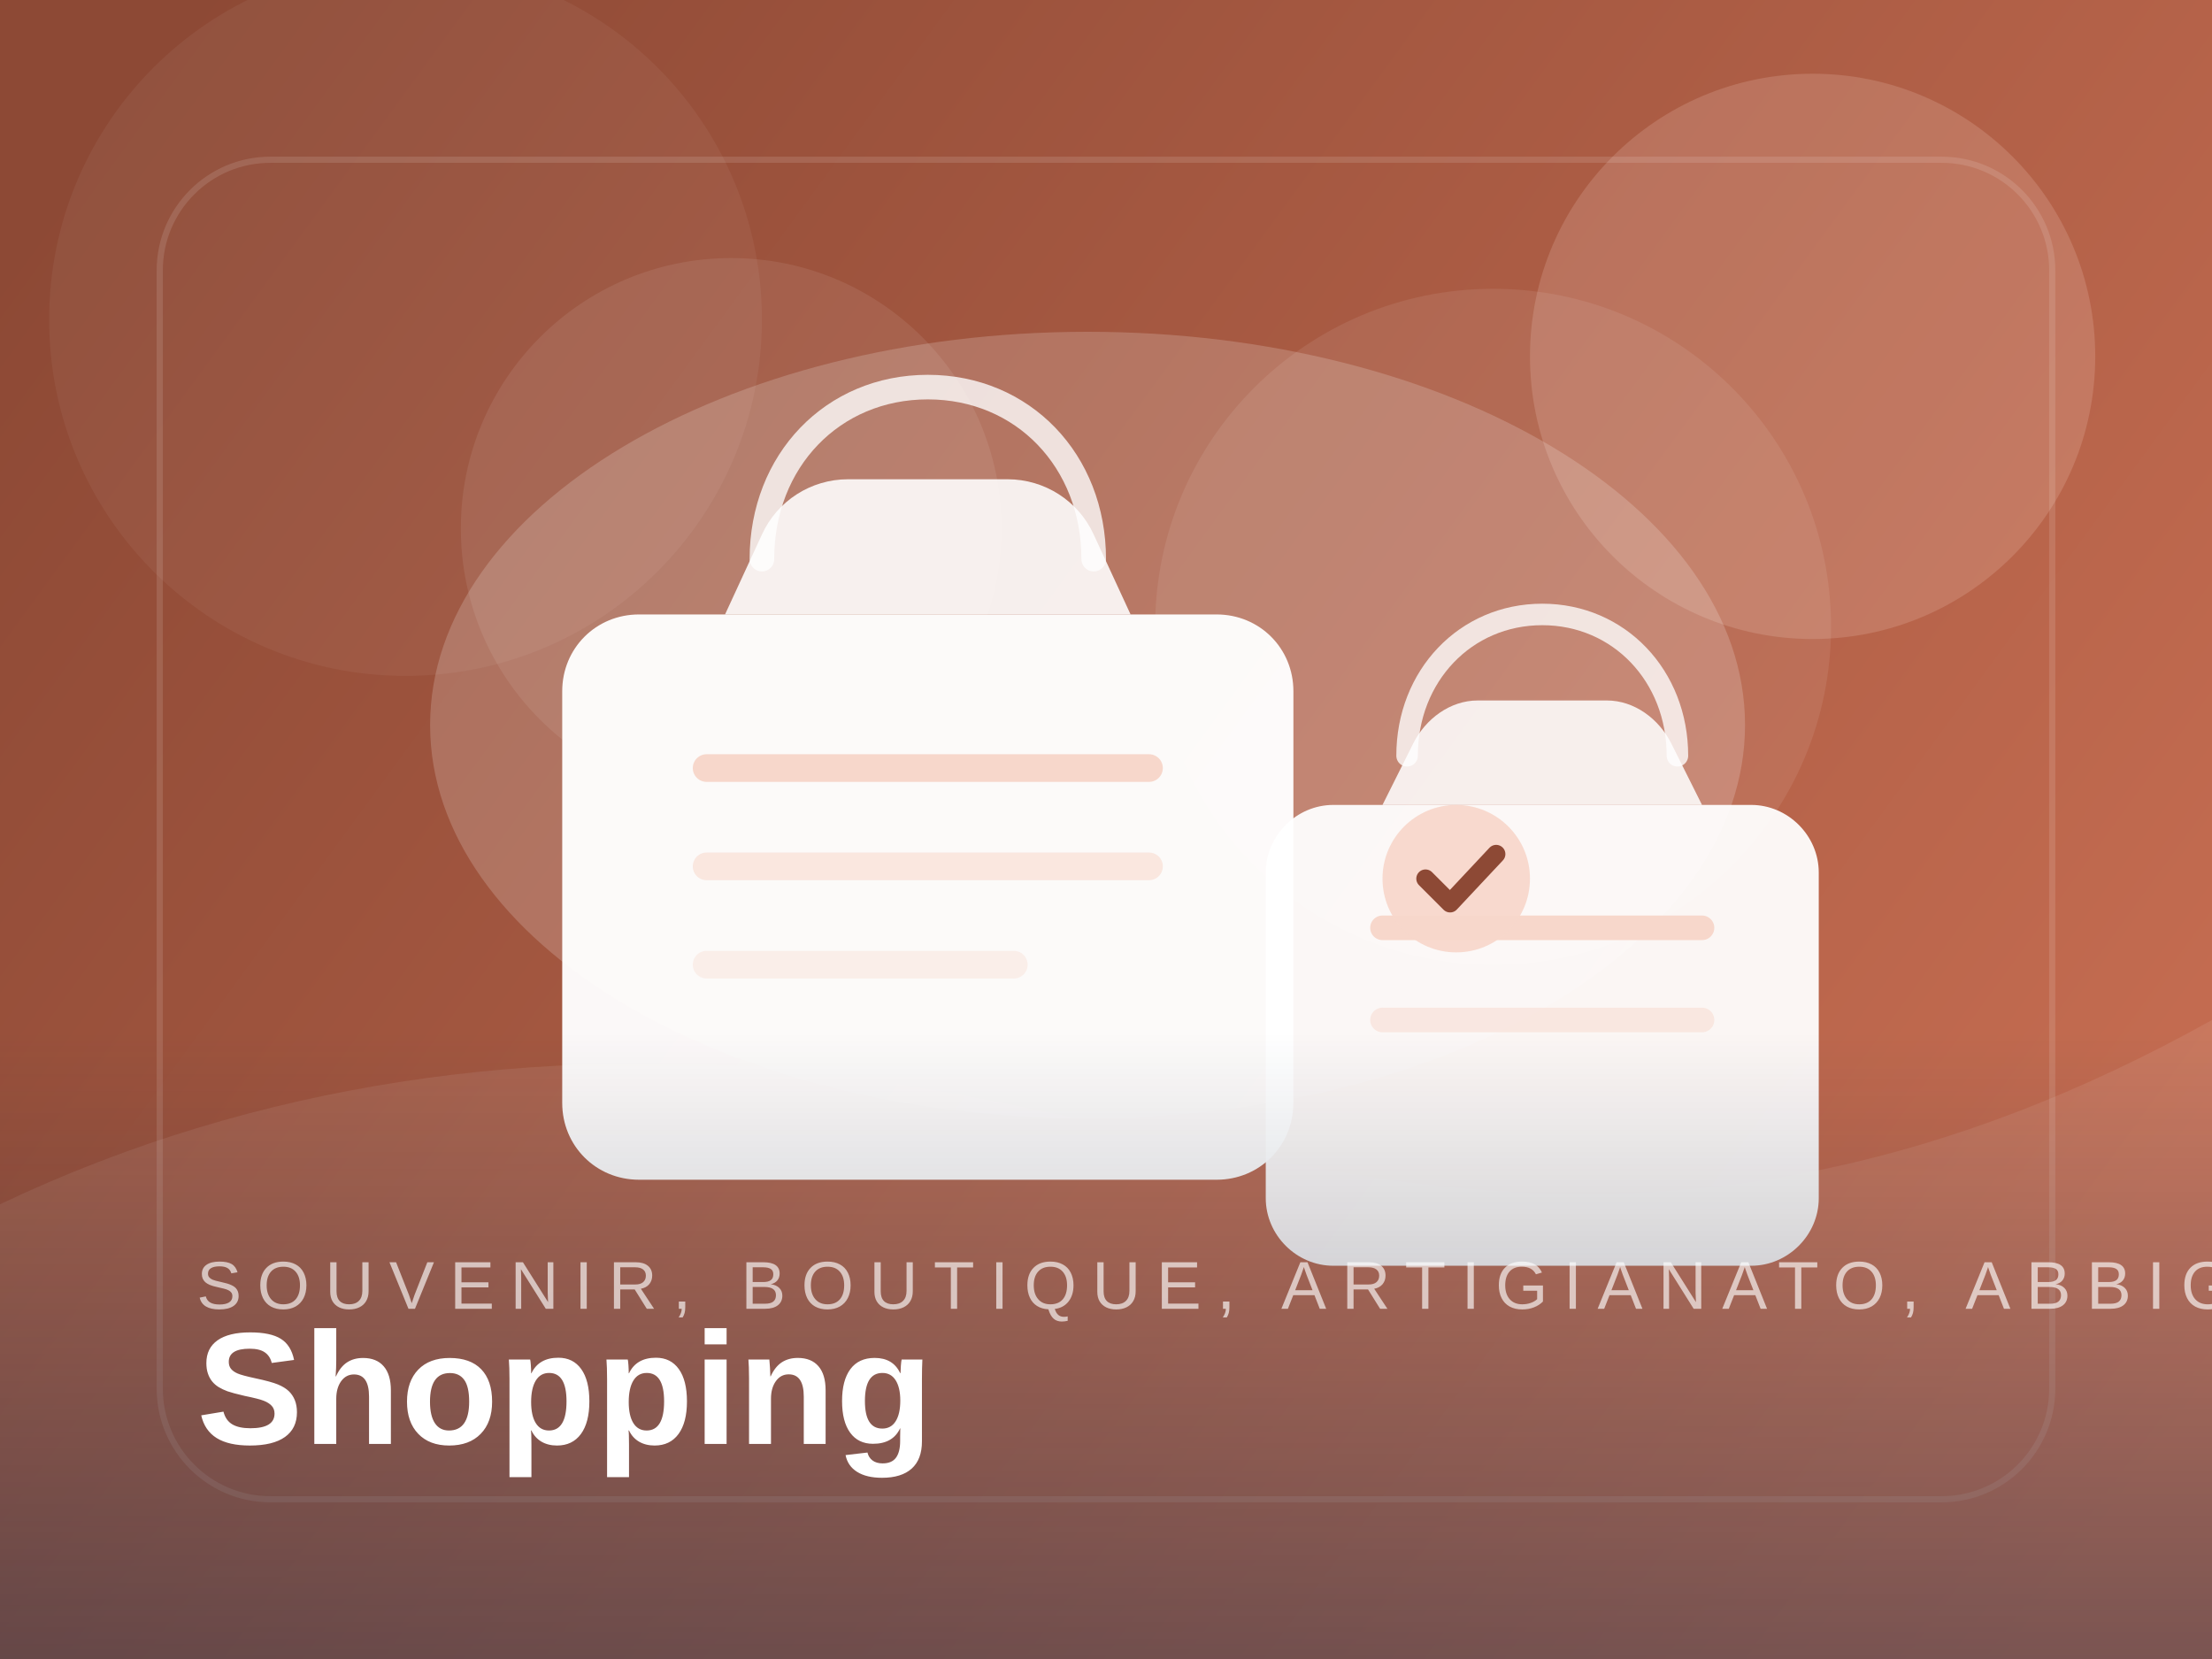
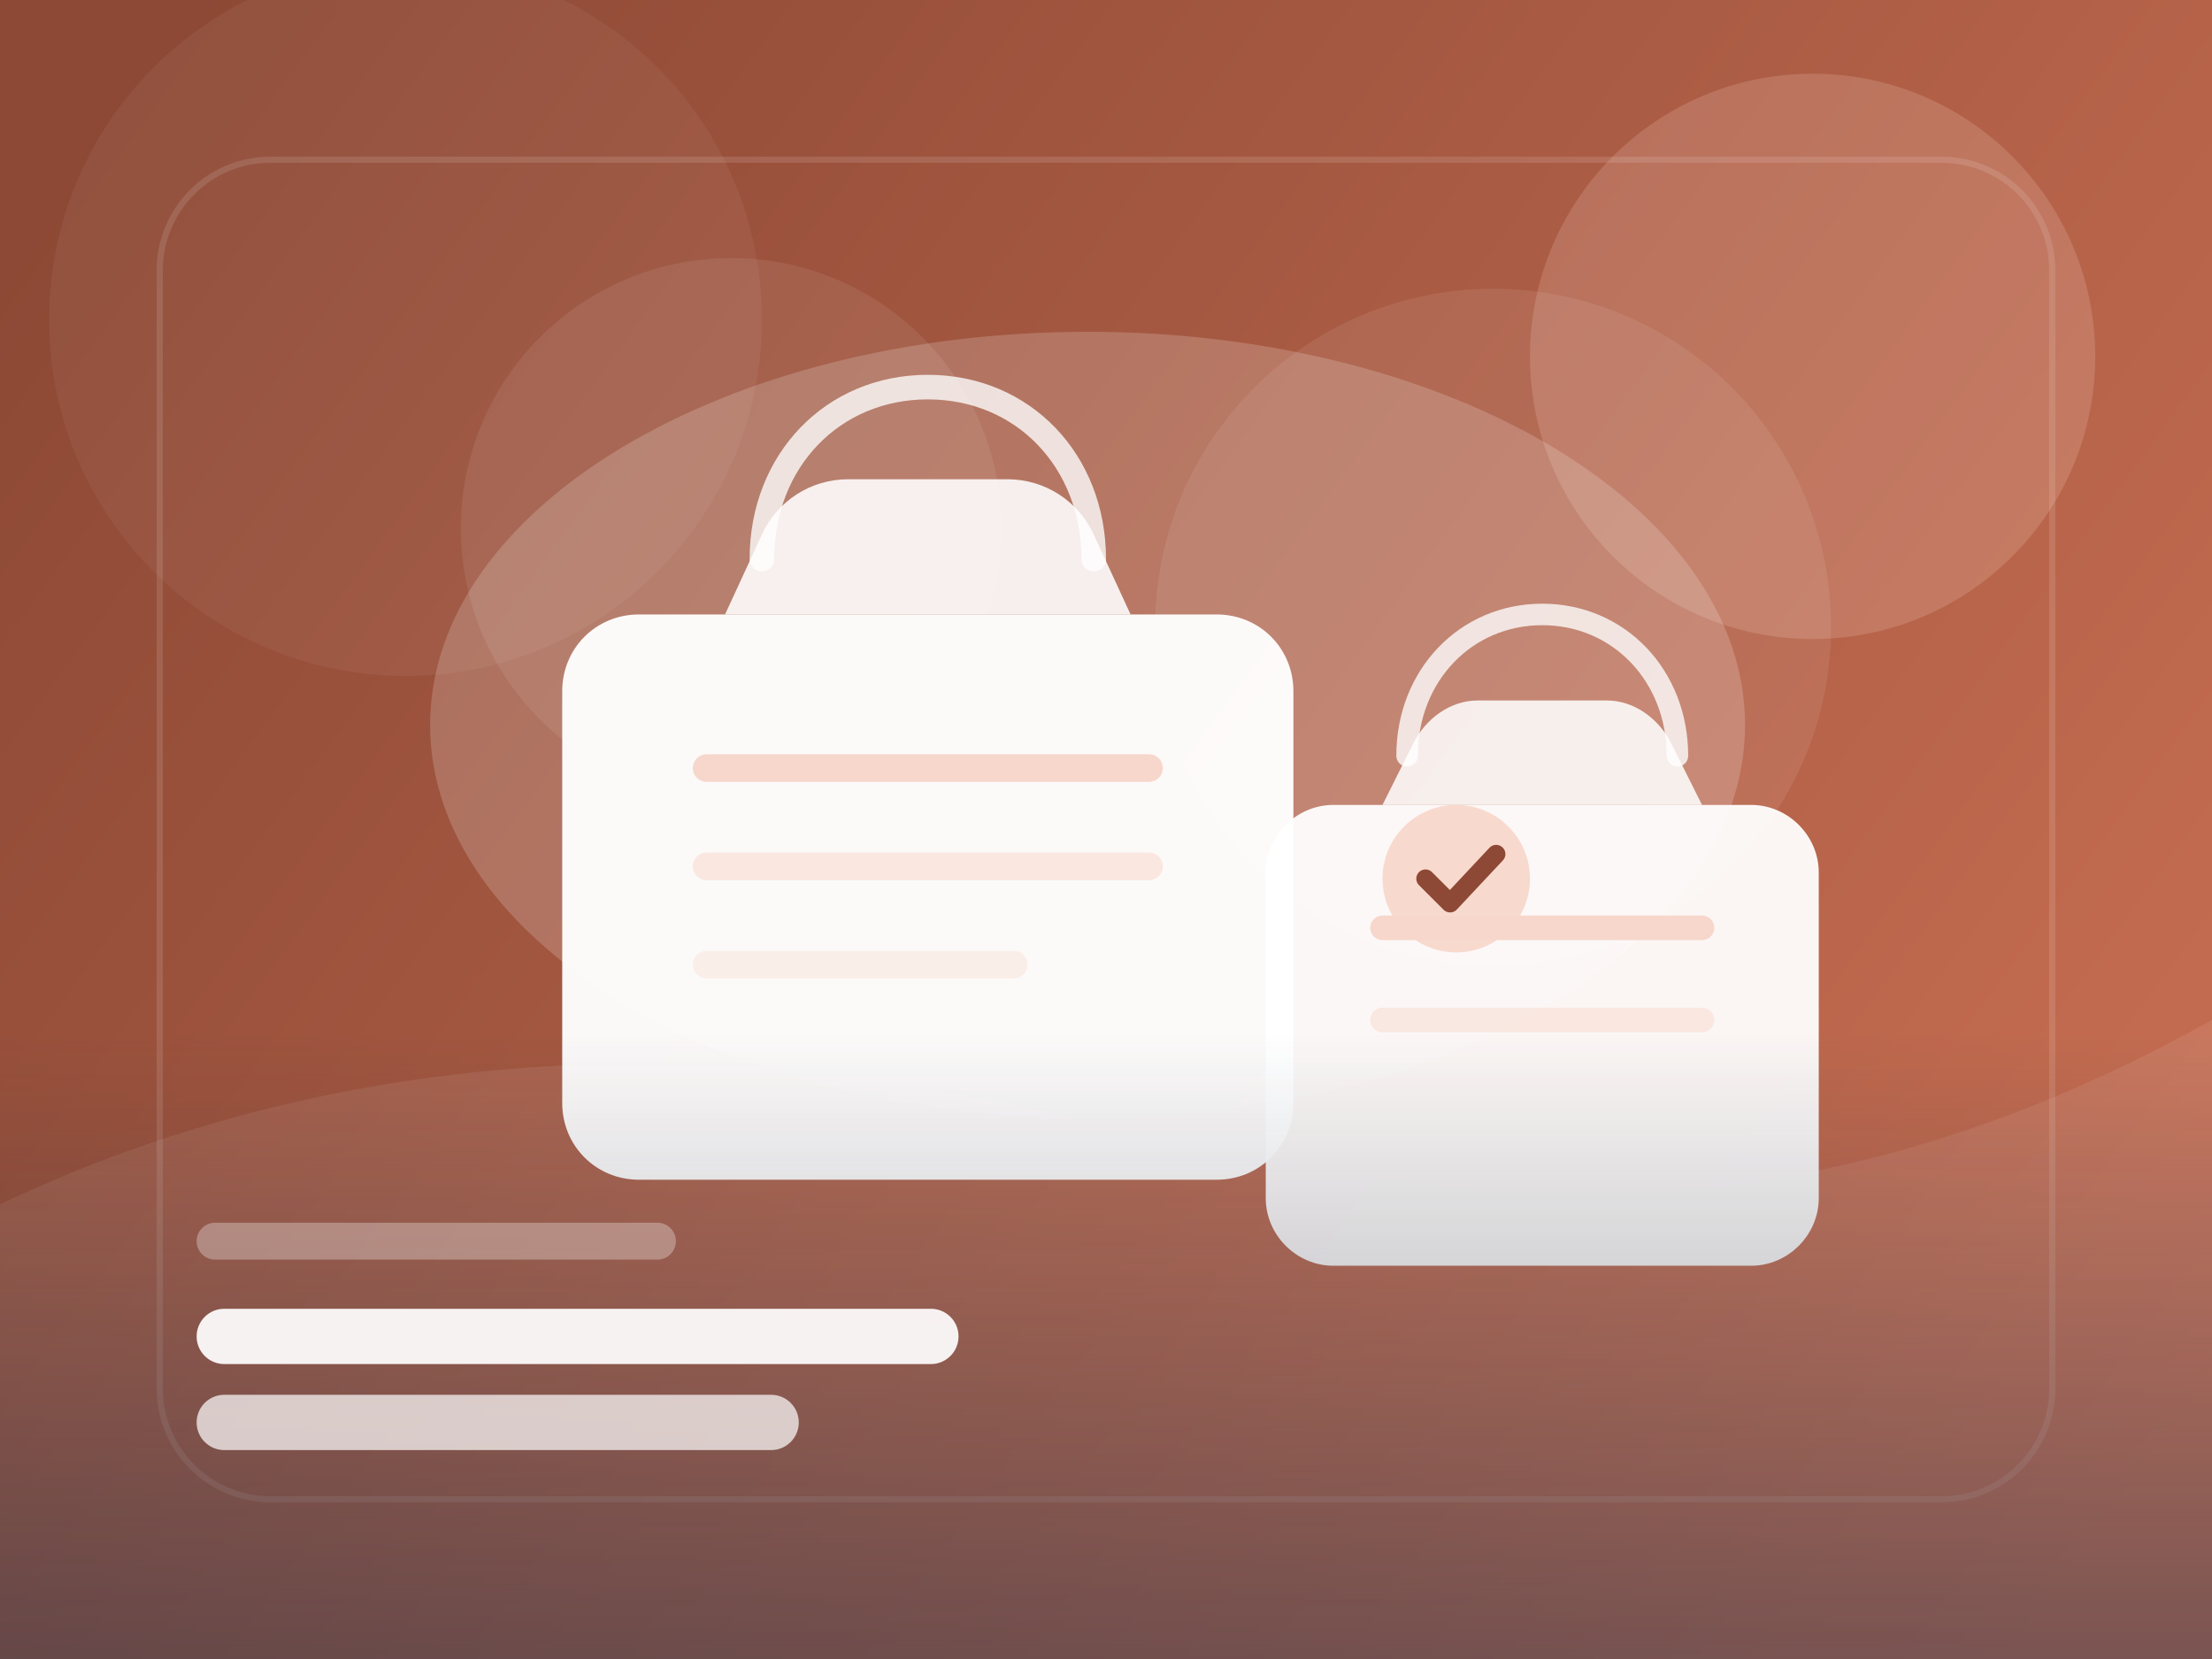
<svg xmlns="http://www.w3.org/2000/svg" viewBox="0 0 720 540" fill="none">
  <rect width="720" height="540" fill="url(#bg)" />
  <circle cx="590" cy="116" r="92" fill="#F7D7CB" opacity="0.18" />
  <circle cx="132" cy="104" r="116" fill="#FFFFFF" opacity="0.05" />
  <path d="M0 392C84 352 176 340 264 349C339 357 406 381 479 387C555 394 634 380 720 332V540H0V392Z" fill="rgba(255,255,255,0.08)" />
  <ellipse cx="354" cy="236" rx="214" ry="128" fill="rgba(255,255,255,0.18)" />
  <circle cx="238" cy="172" r="88" fill="rgba(255,255,255,0.08)" />
  <circle cx="486" cy="204" r="110" fill="rgba(255,255,255,0.08)" />
  <g transform="translate(170 108)">
    <path d="M78 74C78 42 101 18 132 18C163 18 186 42 186 74" stroke="rgba(255,255,255,0.78)" stroke-width="8" stroke-linecap="round" />
    <path d="M38 92H226C240 92 251 103 251 117V251C251 265 240 276 226 276H38C24 276 13 265 13 251V117C13 103 24 92 38 92Z" fill="rgba(255,255,255,0.96)" />
    <path d="M66 92H198L186 66C181 55 170 48 158 48H106C94 48 83 55 78 66L66 92Z" fill="rgba(255,255,255,0.88)" />
    <path d="M60 142H204" stroke="#F7D7CB" stroke-width="9" stroke-linecap="round" />
    <path d="M60 174H204" stroke="#F7D7CB" stroke-width="9" stroke-linecap="round" opacity="0.56" />
    <path d="M60 206H160" stroke="#F7D7CB" stroke-width="9" stroke-linecap="round" opacity="0.34" />
  </g>
  <g transform="translate(416 186)">
    <path d="M42 60C42 34 61 14 86 14C111 14 130 34 130 60" stroke="rgba(255,255,255,0.78)" stroke-width="7" stroke-linecap="round" />
    <path d="M18 76H154C166 76 176 86 176 98V204C176 216 166 226 154 226H18C6 226 -4 216 -4 204V98C-4 86 6 76 18 76Z" fill="rgba(255,255,255,0.94)" />
    <path d="M34 76H138L128 56C124 48 116 42 107 42H65C56 42 48 48 44 56L34 76Z" fill="rgba(255,255,255,0.86)" />
    <path d="M34 116H138" stroke="#F7D7CB" stroke-width="8" stroke-linecap="round" />
    <path d="M34 146H138" stroke="#F7D7CB" stroke-width="8" stroke-linecap="round" opacity="0.5" />
  </g>
  <circle cx="474" cy="286" r="24" fill="#F7D7CB" opacity="0.92" />
  <path d="M464 286L472 294L487 278" stroke="#8D4935" stroke-width="6" stroke-linecap="round" stroke-linejoin="round" />
  <rect x="52" y="52" width="616" height="436" rx="36" stroke="rgba(255,255,255,0.12)" stroke-width="2" />
  <rect x="0" y="336" width="720" height="204" fill="url(#bottomFade)" />
-   <text x="64" y="426" fill="#FFFFFF" fill-opacity="0.64" font-size="22" letter-spacing="5" font-family="Arial, sans-serif">SOUVENIR, BOUTIQUE, ARTIGIANATO, ABBIGLIAMENTO</text>
-   <text x="64" y="470" fill="#FFFFFF" font-size="52" font-weight="700" font-family="Arial, sans-serif">Shopping</text>
+   <rect x="64" y="398" width="156" height="12" rx="6" fill="rgba(255,255,255,0.3)" />
+   <rect x="64" y="426" width="248" height="18" rx="9" fill="rgba(255,255,255,0.92)" />
+   <rect x="64" y="454" width="196" height="18" rx="9" fill="rgba(255,255,255,0.7)" />
  <defs>
    <linearGradient id="bg" x1="38" y1="34" x2="684" y2="506" gradientUnits="userSpaceOnUse">
      <stop stop-color="#8D4935" />
      <stop offset="1" stop-color="#C96F53" />
    </linearGradient>
    <linearGradient id="bottomFade" x1="360" y1="336" x2="360" y2="540" gradientUnits="userSpaceOnUse">
      <stop stop-color="rgba(16,36,63,0)" />
      <stop offset="1" stop-color="rgba(16,36,63,0.44)" />
    </linearGradient>
  </defs>
</svg>
